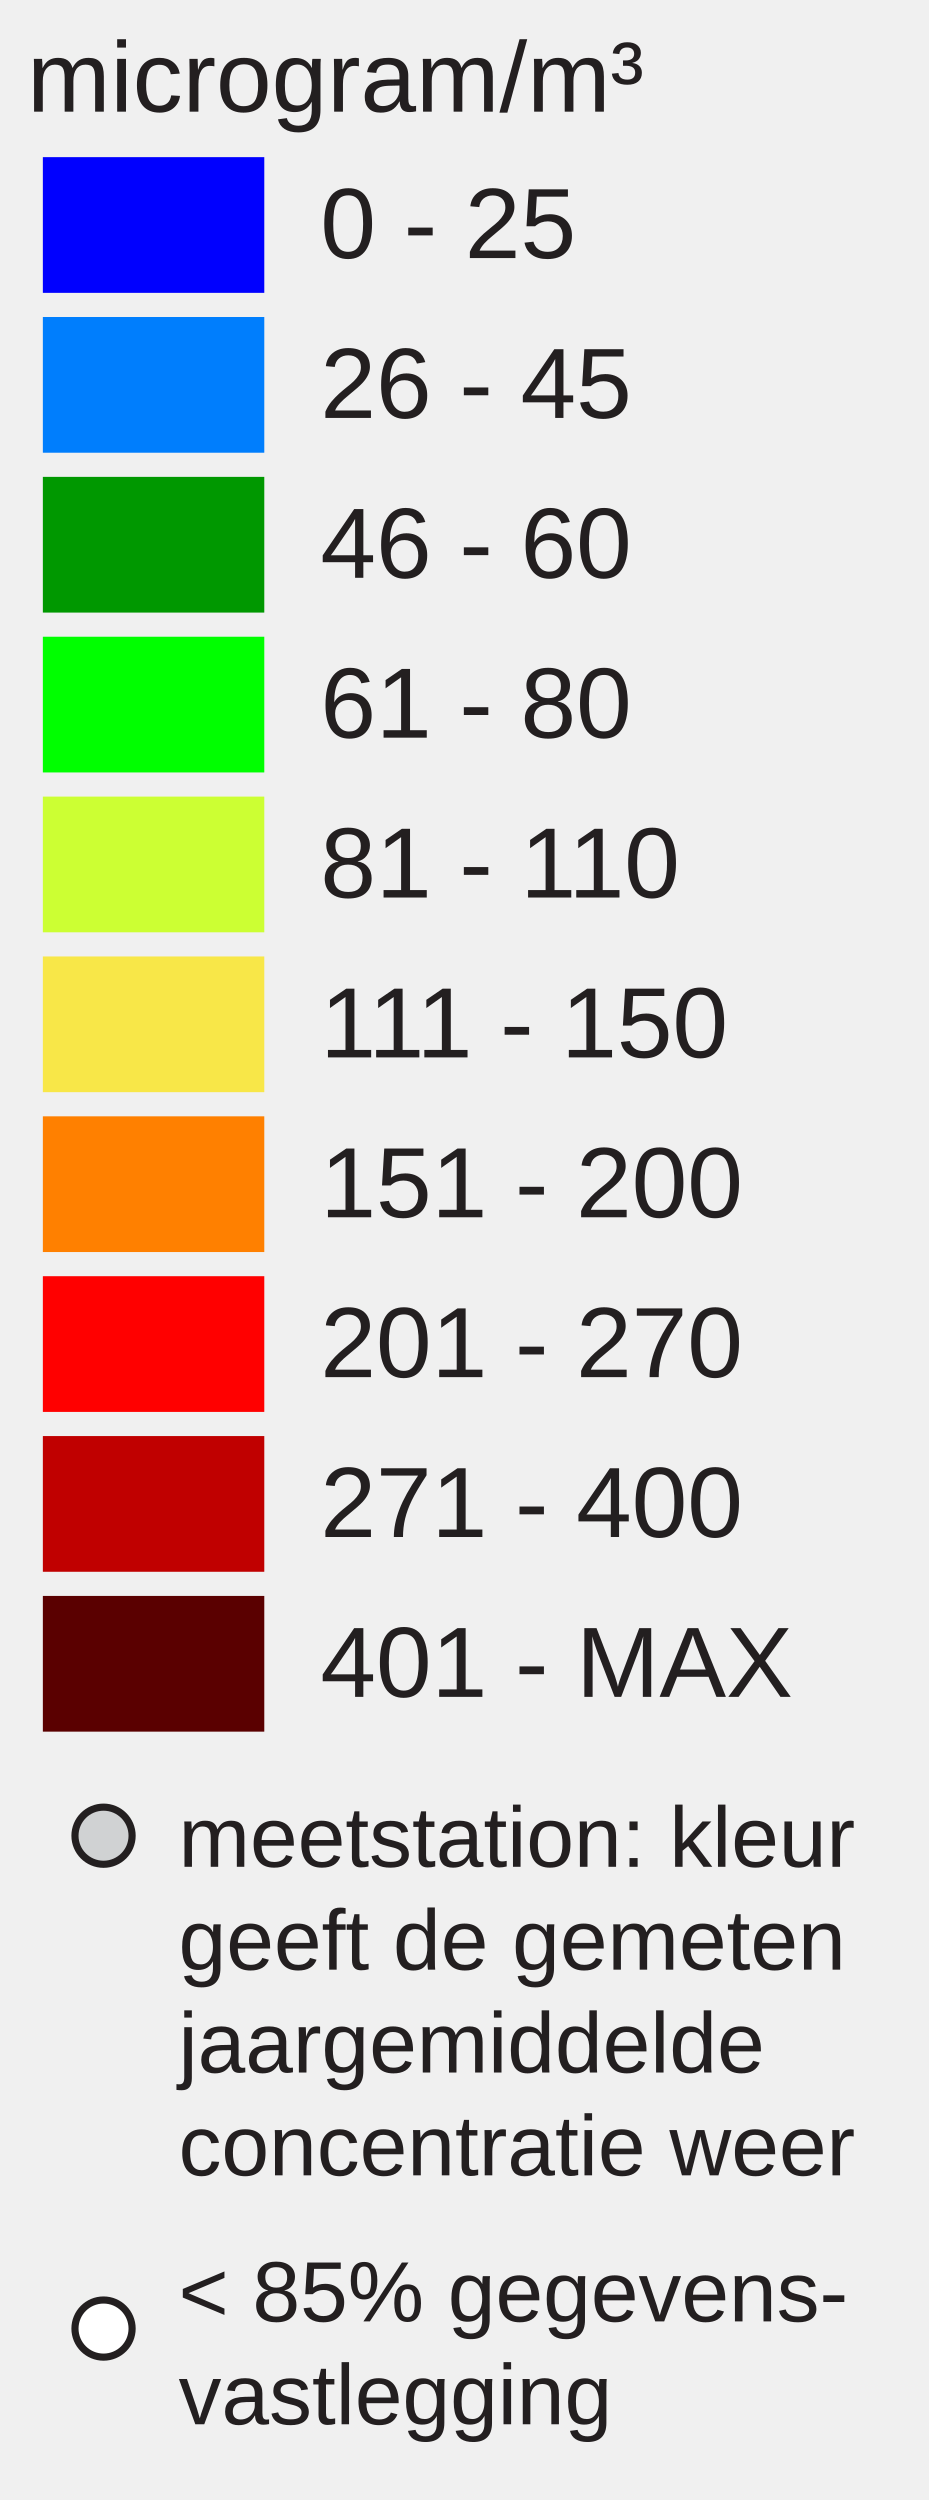
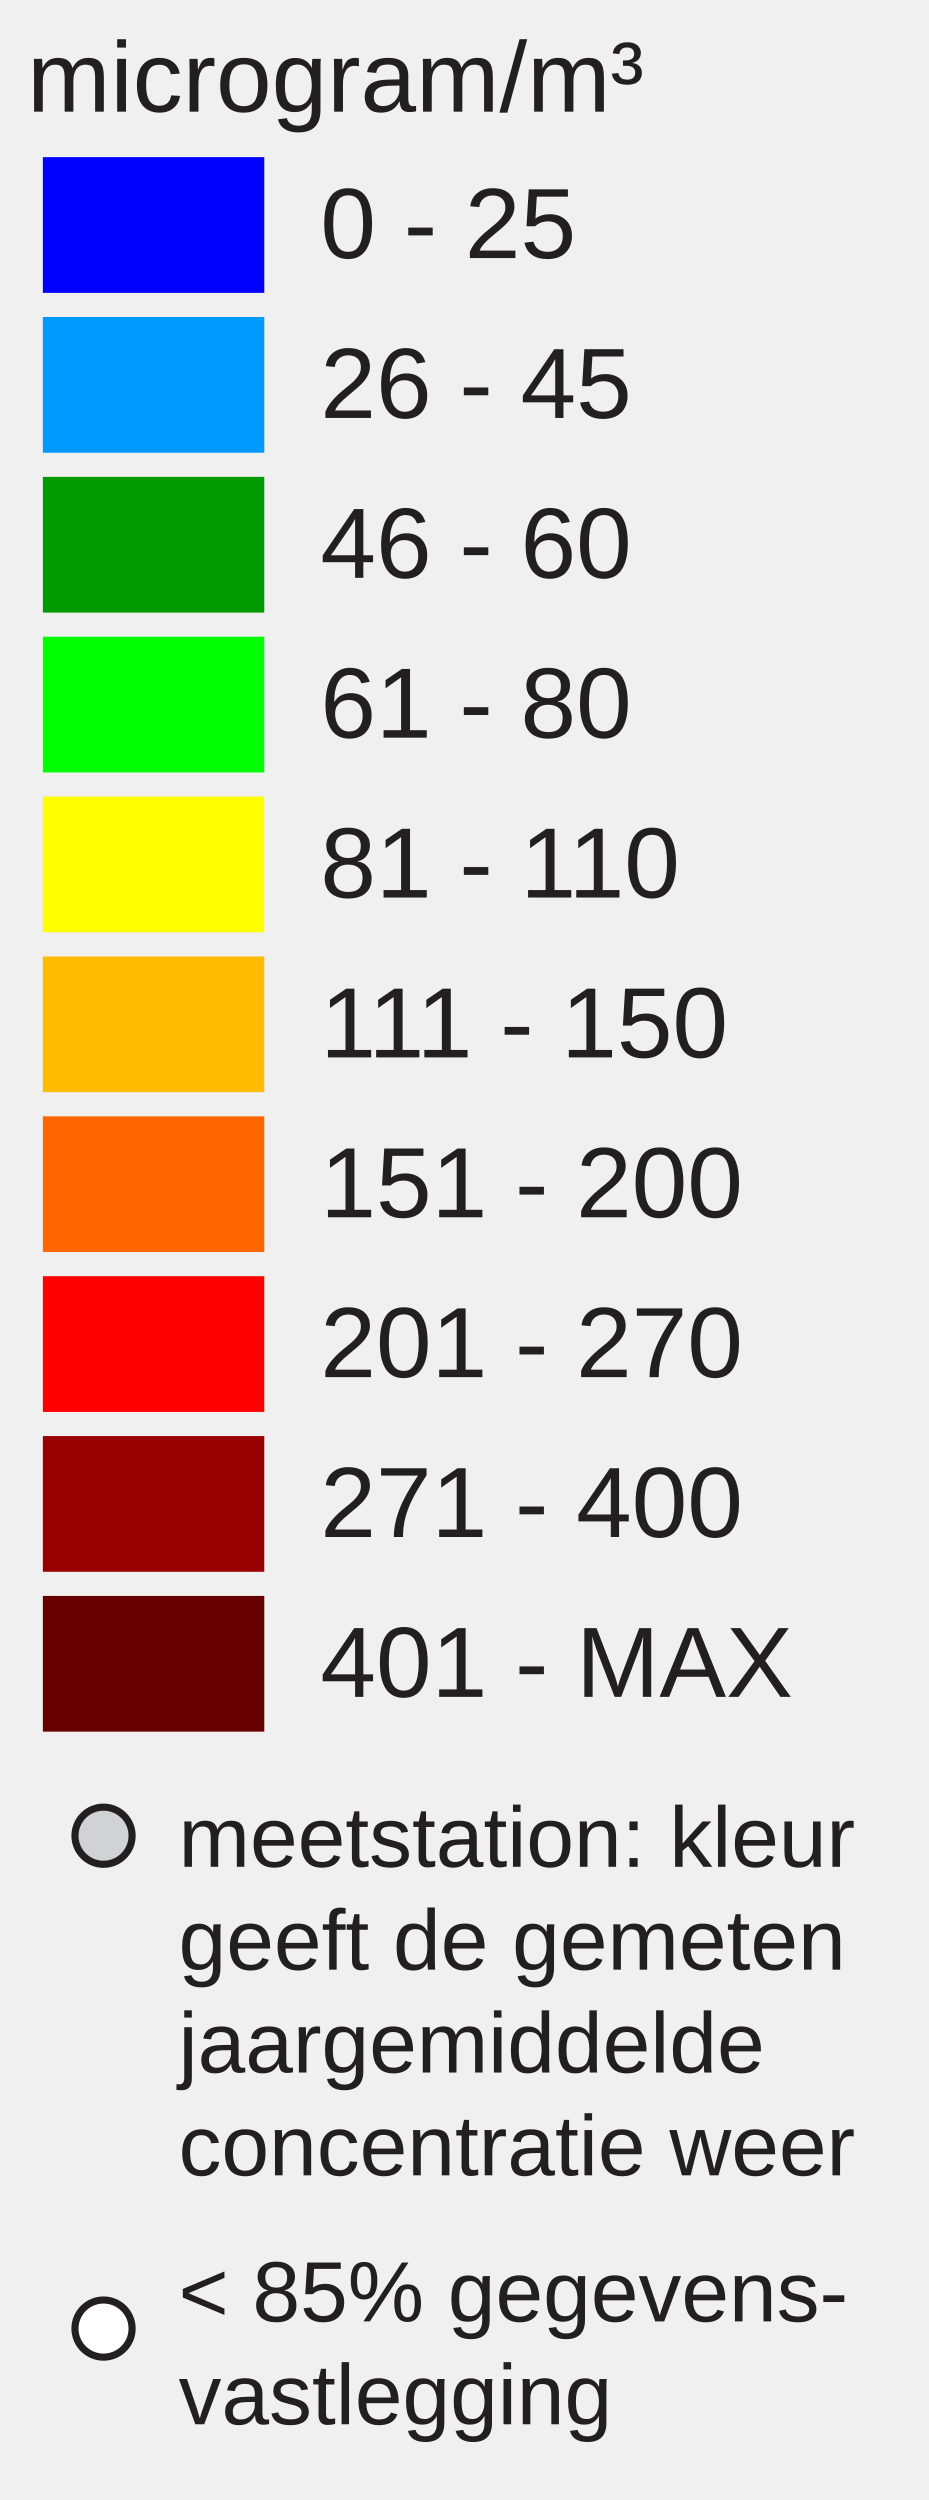
<svg xmlns="http://www.w3.org/2000/svg" version="1.1" id="Layer_1" x="0px" y="0px" width="130px" height="350px" viewBox="0 0 130 350" enable-background="new 0 0 130 350" xml:space="preserve">
  <rect x="6" y="22" fill="#0000FF" width="31" height="19" />
-   <rect x="6" y="44.381" fill="#007EFD" width="31" height="19" />
-   <rect x="6" y="66.762" fill="#009800" width="31" height="19" />
+   <rect x="6" y="44.381" fill="#0099FF" width="31" height="19" />
+   <rect x="6" y="66.762" fill="#009900" width="31" height="19" />
  <rect x="6" y="89.143" fill="#00FF00" width="31" height="19" />
-   <rect x="6" y="111.524" fill="#CCFF33" width="31" height="19" />
-   <rect x="6" y="133.905" fill="#F8E748" width="31" height="19" />
-   <rect x="6" y="156.286" fill="#FF8000" width="31" height="19" />
+   <rect x="6" y="111.524" fill="#FFFF00" width="31" height="19" />
+   <rect x="6" y="133.905" fill="#FFBB00" width="31" height="19" />
+   <rect x="6" y="156.286" fill="#FF6600" width="31" height="19" />
  <rect x="6" y="178.668" fill="#FF0000" width="31" height="19" />
-   <rect x="6" y="201.049" fill="#C00000" width="31" height="19" />
-   <rect x="6" y="223.43" fill="#5A0000" width="31" height="19" />
+   <rect x="6" y="201.049" fill="#990000" width="31" height="19" />
+   <rect x="6" y="223.43" fill="#660000" width="31" height="19" />
  <text transform="matrix(1 0 0 1 44.853 36.1304)" fill="#231F20" font-family="Arial" font-size="14">0 - 25</text>
  <text transform="matrix(1 0 0 1 44.853 58.5112)" fill="#231F20" font-family="Arial" font-size="14">26 - 45</text>
  <text transform="matrix(1 0 0 1 44.853 80.8926)" fill="#231F20" font-family="Arial" font-size="14">46 - 60</text>
  <text transform="matrix(1 0 0 1 44.853 103.2734)" fill="#231F20" font-family="Arial" font-size="14">61 - 80</text>
  <text transform="matrix(1 0 0 1 44.853 125.6548)" fill="#231F20" font-family="Arial" font-size="14">81 - 110</text>
  <text transform="matrix(1 0 0 1 44.853 148.0352)" fill="#231F20" font-family="Arial" font-size="14">111 - 150</text>
  <text transform="matrix(1 0 0 1 44.853 170.417)" fill="#231F20" font-family="Arial" font-size="14">151 - 200</text>
  <text transform="matrix(1 0 0 1 44.853 192.7988)" fill="#231F20" font-family="Arial" font-size="14">201 - 270</text>
  <text transform="matrix(1 0 0 1 44.853 215.1797)" fill="#231F20" font-family="Arial" font-size="14">271 - 400</text>
  <text transform="matrix(1 0 0 1 44.853 237.5605)" fill="#231F20" font-family="Arial" font-size="14">401 - MAX</text>
  <text font-size="14" font-family="Arial" transform="translate(3.8027 15.631)" fill="#231F20">microgram/m³</text>
  <circle fill="#D0D2D3" stroke="#231F20" stroke-miterlimit="10" cx="14.495" cy="257" r="4" />
  <circle fill="#FFFFFF" stroke="#231F20" stroke-miterlimit="10" cx="14.495" cy="326" r="4" />
  <text font-size="12" font-family="Arial" transform="translate(25 261.35)" fill="#231F20">meetstation: kleur</text>
  <text font-size="12" font-family="Arial" transform="translate(25 275.75)" fill="#231F20">geeft de gemeten</text>
  <text font-size="12" font-family="Arial" transform="translate(25 290.15)" fill="#231F20">jaargemiddelde</text>
  <text font-size="12" font-family="Arial" transform="translate(25 304.55)" fill="#231F20">concentratie weer</text>
  <text font-size="12" font-family="Arial" transform="translate(25 325)" fill="#231F20">&lt; 85% gegevens-</text>
  <text font-size="12" font-family="Arial" transform="translate(25 339.4)" fill="#231F20">vastlegging</text>
</svg>
